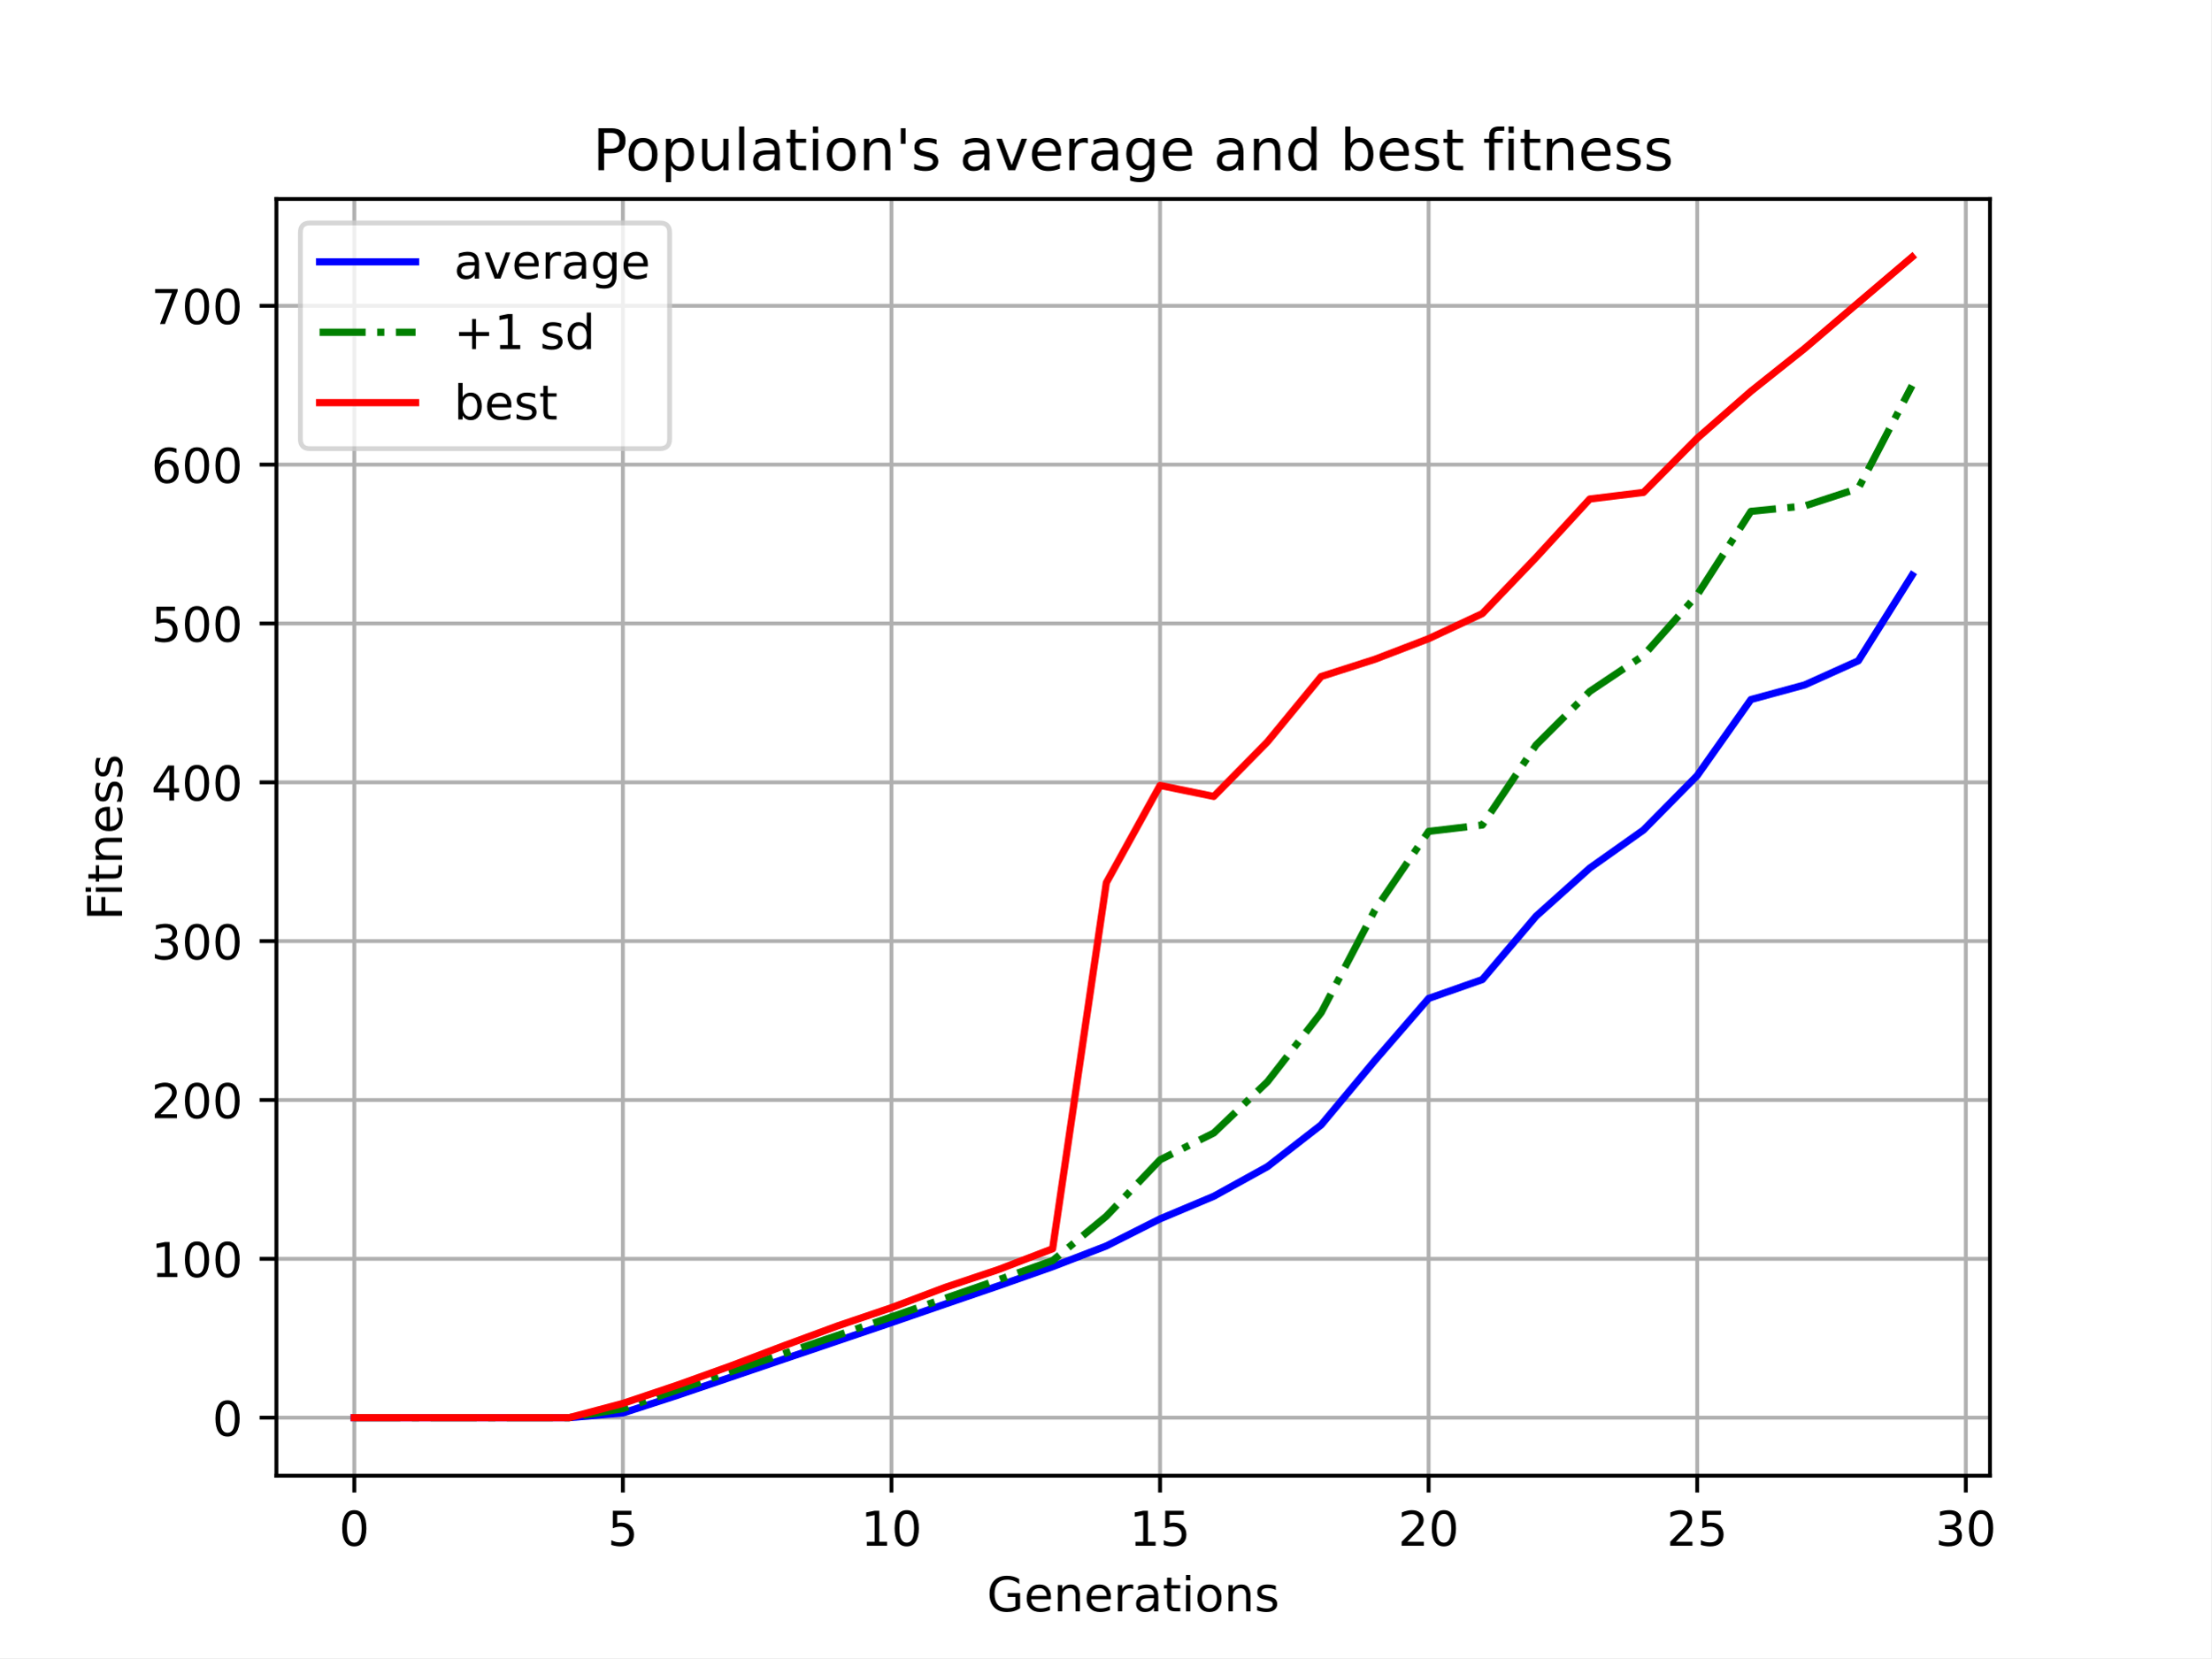
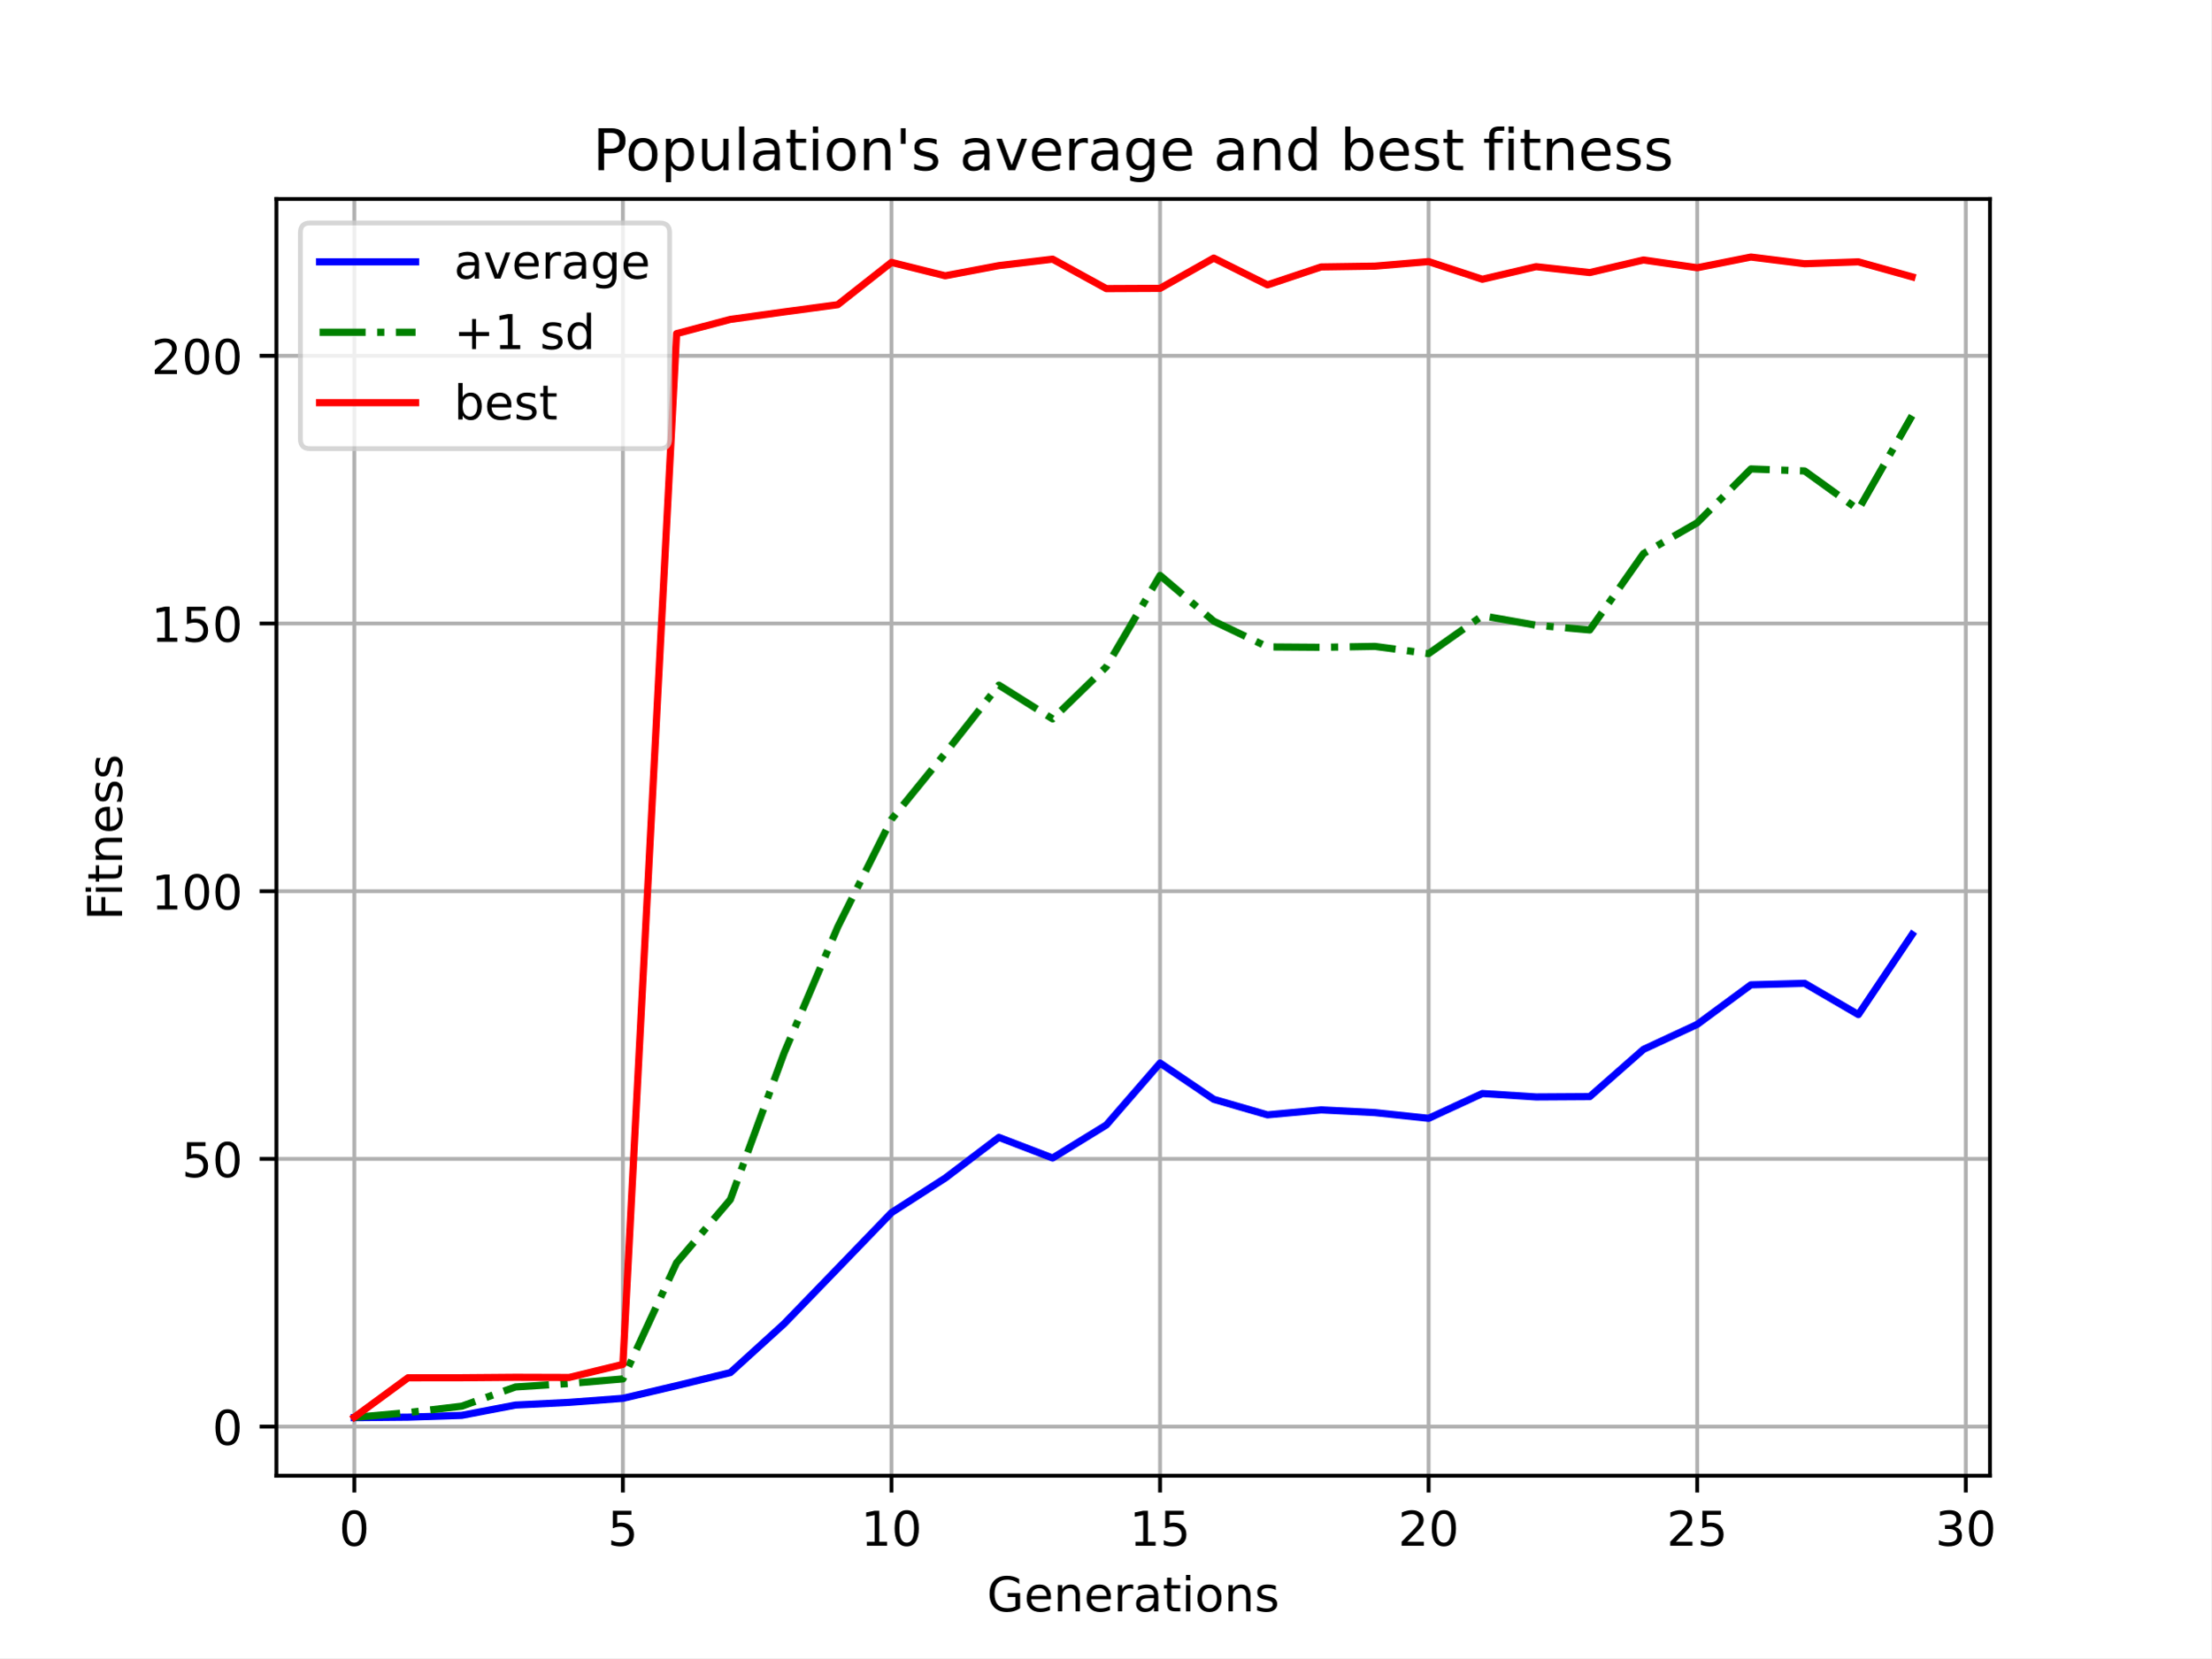
<svg xmlns="http://www.w3.org/2000/svg" xmlns:xlink="http://www.w3.org/1999/xlink" width="460.8pt" height="345.6pt" viewBox="0 0 460.8 345.6" version="1.1">
  <defs>
    <style type="text/css">*{stroke-linejoin: round; stroke-linecap: butt}</style>
  </defs>
  <g id="figure_1">
    <g id="patch_1">
      <path d="M 0 345.6  L 460.8 345.6  L 460.8 0  L 0 0  z " style="fill: #ffffff" />
    </g>
    <g id="axes_1">
      <g id="patch_2">
        <path d="M 57.6 307.584  L 414.72 307.584  L 414.72 41.472  L 57.6 41.472  z " style="fill: #ffffff" />
      </g>
      <g id="matplotlib.axis_1">
        <g id="xtick_1">
          <g id="line2d_1">
-             <path d="M 73.833 307.584  L 73.833 41.472  " clip-path="url(#pf96085a6a8)" style="fill: none; stroke: #b0b0b0; stroke-width: 0.8; stroke-linecap: square" />
+             <path d="M 73.833 307.584  L 73.833 41.472  " clip-path="url(#pe1dd5a8d46)" style="fill: none; stroke: #b0b0b0; stroke-width: 0.8; stroke-linecap: square" />
          </g>
          <g id="line2d_2">
            <defs>
-               <path id="m1ed96eec6f" d="M 0 0  L 0 3.5  " style="stroke: #000000; stroke-width: 0.8" />
-             </defs>
-             <g>
-               <use xlink:href="#m1ed96eec6f" x="73.833" y="307.584" style="stroke: #000000; stroke-width: 0.8" />
+               <path id="m5e3df83dae" d="M 0 0  L 0 3.5  " style="stroke: #000000; stroke-width: 0.8" />
+             </defs>
+             <g>
+               <use xlink:href="#m5e3df83dae" x="73.833" y="307.584" style="stroke: #000000; stroke-width: 0.8" />
            </g>
          </g>
          <g id="text_1">
-             <g transform="translate(70.65148 322.1824)scale(0.1 -0.1)">
+             <g transform="translate(70.65148 322.1824) scale(0.1 -0.1)">
              <defs>
                <path id="DejaVuSans-30" d="M 2034 4250  Q 1547 4250 1301 3770  Q 1056 3291 1056 2328  Q 1056 1369 1301 889  Q 1547 409 2034 409  Q 2525 409 2770 889  Q 3016 1369 3016 2328  Q 3016 3291 2770 3770  Q 2525 4250 2034 4250  z M 2034 4750  Q 2819 4750 3233 4129  Q 3647 3509 3647 2328  Q 3647 1150 3233 529  Q 2819 -91 2034 -91  Q 1250 -91 836 529  Q 422 1150 422 2328  Q 422 3509 836 4129  Q 1250 4750 2034 4750  z " transform="scale(0.015625)" />
              </defs>
              <use xlink:href="#DejaVuSans-30" />
            </g>
          </g>
        </g>
        <g id="xtick_2">
          <g id="line2d_3">
-             <path d="M 129.808 307.584  L 129.808 41.472  " clip-path="url(#pf96085a6a8)" style="fill: none; stroke: #b0b0b0; stroke-width: 0.8; stroke-linecap: square" />
+             <path d="M 129.808 307.584  L 129.808 41.472  " clip-path="url(#pe1dd5a8d46)" style="fill: none; stroke: #b0b0b0; stroke-width: 0.8; stroke-linecap: square" />
          </g>
          <g id="line2d_4">
            <g>
-               <use xlink:href="#m1ed96eec6f" x="129.808" y="307.584" style="stroke: #000000; stroke-width: 0.8" />
+               <use xlink:href="#m5e3df83dae" x="129.808" y="307.584" style="stroke: #000000; stroke-width: 0.8" />
            </g>
          </g>
          <g id="text_2">
-             <g transform="translate(126.6264 322.1824)scale(0.1 -0.1)">
+             <g transform="translate(126.6264 322.1824) scale(0.1 -0.1)">
              <defs>
                <path id="DejaVuSans-35" d="M 691 4666  L 3169 4666  L 3169 4134  L 1269 4134  L 1269 2991  Q 1406 3038 1543 3061  Q 1681 3084 1819 3084  Q 2600 3084 3056 2656  Q 3513 2228 3513 1497  Q 3513 744 3044 326  Q 2575 -91 1722 -91  Q 1428 -91 1123 -41  Q 819 9 494 109  L 494 744  Q 775 591 1075 516  Q 1375 441 1709 441  Q 2250 441 2565 725  Q 2881 1009 2881 1497  Q 2881 1984 2565 2268  Q 2250 2553 1709 2553  Q 1456 2553 1204 2497  Q 953 2441 691 2322  L 691 4666  z " transform="scale(0.015625)" />
              </defs>
              <use xlink:href="#DejaVuSans-35" />
            </g>
          </g>
        </g>
        <g id="xtick_3">
          <g id="line2d_5">
-             <path d="M 185.783 307.584  L 185.783 41.472  " clip-path="url(#pf96085a6a8)" style="fill: none; stroke: #b0b0b0; stroke-width: 0.8; stroke-linecap: square" />
+             <path d="M 185.783 307.584  L 185.783 41.472  " clip-path="url(#pe1dd5a8d46)" style="fill: none; stroke: #b0b0b0; stroke-width: 0.8; stroke-linecap: square" />
          </g>
          <g id="line2d_6">
            <g>
-               <use xlink:href="#m1ed96eec6f" x="185.783" y="307.584" style="stroke: #000000; stroke-width: 0.8" />
+               <use xlink:href="#m5e3df83dae" x="185.783" y="307.584" style="stroke: #000000; stroke-width: 0.8" />
            </g>
          </g>
          <g id="text_3">
-             <g transform="translate(179.4201 322.1824)scale(0.1 -0.1)">
+             <g transform="translate(179.4201 322.1824) scale(0.1 -0.1)">
              <defs>
                <path id="DejaVuSans-31" d="M 794 531  L 1825 531  L 1825 4091  L 703 3866  L 703 4441  L 1819 4666  L 2450 4666  L 2450 531  L 3481 531  L 3481 0  L 794 0  L 794 531  z " transform="scale(0.015625)" />
              </defs>
              <use xlink:href="#DejaVuSans-31" />
              <use xlink:href="#DejaVuSans-30" x="63.623" />
            </g>
          </g>
        </g>
        <g id="xtick_4">
          <g id="line2d_7">
-             <path d="M 241.757 307.584  L 241.757 41.472  " clip-path="url(#pf96085a6a8)" style="fill: none; stroke: #b0b0b0; stroke-width: 0.8; stroke-linecap: square" />
+             <path d="M 241.757 307.584  L 241.757 41.472  " clip-path="url(#pe1dd5a8d46)" style="fill: none; stroke: #b0b0b0; stroke-width: 0.8; stroke-linecap: square" />
          </g>
          <g id="line2d_8">
            <g>
-               <use xlink:href="#m1ed96eec6f" x="241.757" y="307.584" style="stroke: #000000; stroke-width: 0.8" />
+               <use xlink:href="#m5e3df83dae" x="241.757" y="307.584" style="stroke: #000000; stroke-width: 0.8" />
            </g>
          </g>
          <g id="text_4">
-             <g transform="translate(235.395 322.1824)scale(0.1 -0.1)">
+             <g transform="translate(235.395 322.1824) scale(0.1 -0.1)">
              <use xlink:href="#DejaVuSans-31" />
              <use xlink:href="#DejaVuSans-35" x="63.623" />
            </g>
          </g>
        </g>
        <g id="xtick_5">
          <g id="line2d_9">
-             <path d="M 297.732 307.584  L 297.732 41.472  " clip-path="url(#pf96085a6a8)" style="fill: none; stroke: #b0b0b0; stroke-width: 0.8; stroke-linecap: square" />
+             <path d="M 297.732 307.584  L 297.732 41.472  " clip-path="url(#pe1dd5a8d46)" style="fill: none; stroke: #b0b0b0; stroke-width: 0.8; stroke-linecap: square" />
          </g>
          <g id="line2d_10">
            <g>
-               <use xlink:href="#m1ed96eec6f" x="297.732" y="307.584" style="stroke: #000000; stroke-width: 0.8" />
+               <use xlink:href="#m5e3df83dae" x="297.732" y="307.584" style="stroke: #000000; stroke-width: 0.8" />
            </g>
          </g>
          <g id="text_5">
-             <g transform="translate(291.3699 322.1824)scale(0.1 -0.1)">
+             <g transform="translate(291.3699 322.1824) scale(0.1 -0.1)">
              <defs>
                <path id="DejaVuSans-32" d="M 1228 531  L 3431 531  L 3431 0  L 469 0  L 469 531  Q 828 903 1448 1529  Q 2069 2156 2228 2338  Q 2531 2678 2651 2914  Q 2772 3150 2772 3378  Q 2772 3750 2511 3984  Q 2250 4219 1831 4219  Q 1534 4219 1204 4116  Q 875 4013 500 3803  L 500 4441  Q 881 4594 1212 4672  Q 1544 4750 1819 4750  Q 2544 4750 2975 4387  Q 3406 4025 3406 3419  Q 3406 3131 3298 2873  Q 3191 2616 2906 2266  Q 2828 2175 2409 1742  Q 1991 1309 1228 531  z " transform="scale(0.015625)" />
              </defs>
              <use xlink:href="#DejaVuSans-32" />
              <use xlink:href="#DejaVuSans-30" x="63.623" />
            </g>
          </g>
        </g>
        <g id="xtick_6">
          <g id="line2d_11">
-             <path d="M 353.707 307.584  L 353.707 41.472  " clip-path="url(#pf96085a6a8)" style="fill: none; stroke: #b0b0b0; stroke-width: 0.8; stroke-linecap: square" />
+             <path d="M 353.707 307.584  L 353.707 41.472  " clip-path="url(#pe1dd5a8d46)" style="fill: none; stroke: #b0b0b0; stroke-width: 0.8; stroke-linecap: square" />
          </g>
          <g id="line2d_12">
            <g>
-               <use xlink:href="#m1ed96eec6f" x="353.707" y="307.584" style="stroke: #000000; stroke-width: 0.8" />
+               <use xlink:href="#m5e3df83dae" x="353.707" y="307.584" style="stroke: #000000; stroke-width: 0.8" />
            </g>
          </g>
          <g id="text_6">
-             <g transform="translate(347.3448 322.1824)scale(0.1 -0.1)">
+             <g transform="translate(347.3448 322.1824) scale(0.1 -0.1)">
              <use xlink:href="#DejaVuSans-32" />
              <use xlink:href="#DejaVuSans-35" x="63.623" />
            </g>
          </g>
        </g>
        <g id="xtick_7">
          <g id="line2d_13">
-             <path d="M 409.682 307.584  L 409.682 41.472  " clip-path="url(#pf96085a6a8)" style="fill: none; stroke: #b0b0b0; stroke-width: 0.8; stroke-linecap: square" />
+             <path d="M 409.682 307.584  L 409.682 41.472  " clip-path="url(#pe1dd5a8d46)" style="fill: none; stroke: #b0b0b0; stroke-width: 0.8; stroke-linecap: square" />
          </g>
          <g id="line2d_14">
            <g>
-               <use xlink:href="#m1ed96eec6f" x="409.682" y="307.584" style="stroke: #000000; stroke-width: 0.8" />
+               <use xlink:href="#m5e3df83dae" x="409.682" y="307.584" style="stroke: #000000; stroke-width: 0.8" />
            </g>
          </g>
          <g id="text_7">
-             <g transform="translate(403.3198 322.1824)scale(0.1 -0.1)">
+             <g transform="translate(403.3198 322.1824) scale(0.1 -0.1)">
              <defs>
                <path id="DejaVuSans-33" d="M 2597 2516  Q 3050 2419 3304 2112  Q 3559 1806 3559 1356  Q 3559 666 3084 287  Q 2609 -91 1734 -91  Q 1441 -91 1130 -33  Q 819 25 488 141  L 488 750  Q 750 597 1062 519  Q 1375 441 1716 441  Q 2309 441 2620 675  Q 2931 909 2931 1356  Q 2931 1769 2642 2001  Q 2353 2234 1838 2234  L 1294 2234  L 1294 2753  L 1863 2753  Q 2328 2753 2575 2939  Q 2822 3125 2822 3475  Q 2822 3834 2567 4026  Q 2313 4219 1838 4219  Q 1578 4219 1281 4162  Q 984 4106 628 3988  L 628 4550  Q 988 4650 1302 4700  Q 1616 4750 1894 4750  Q 2613 4750 3031 4423  Q 3450 4097 3450 3541  Q 3450 3153 3228 2886  Q 3006 2619 2597 2516  z " transform="scale(0.015625)" />
              </defs>
              <use xlink:href="#DejaVuSans-33" />
              <use xlink:href="#DejaVuSans-30" x="63.623" />
            </g>
          </g>
        </g>
        <g id="text_8">
-           <g transform="translate(205.6623 335.8606)scale(0.1 -0.1)">
+           <g transform="translate(205.6623 335.8606) scale(0.1 -0.1)">
            <defs>
              <path id="DejaVuSans-47" d="M 3809 666  L 3809 1919  L 2778 1919  L 2778 2438  L 4434 2438  L 4434 434  Q 4069 175 3628 42  Q 3188 -91 2688 -91  Q 1594 -91 976 548  Q 359 1188 359 2328  Q 359 3472 976 4111  Q 1594 4750 2688 4750  Q 3144 4750 3555 4637  Q 3966 4525 4313 4306  L 4313 3634  Q 3963 3931 3569 4081  Q 3175 4231 2741 4231  Q 1884 4231 1454 3753  Q 1025 3275 1025 2328  Q 1025 1384 1454 906  Q 1884 428 2741 428  Q 3075 428 3337 486  Q 3600 544 3809 666  z " transform="scale(0.015625)" />
              <path id="DejaVuSans-65" d="M 3597 1894  L 3597 1613  L 953 1613  Q 991 1019 1311 708  Q 1631 397 2203 397  Q 2534 397 2845 478  Q 3156 559 3463 722  L 3463 178  Q 3153 47 2828 -22  Q 2503 -91 2169 -91  Q 1331 -91 842 396  Q 353 884 353 1716  Q 353 2575 817 3079  Q 1281 3584 2069 3584  Q 2775 3584 3186 3129  Q 3597 2675 3597 1894  z M 3022 2063  Q 3016 2534 2758 2815  Q 2500 3097 2075 3097  Q 1594 3097 1305 2825  Q 1016 2553 972 2059  L 3022 2063  z " transform="scale(0.015625)" />
              <path id="DejaVuSans-6e" d="M 3513 2113  L 3513 0  L 2938 0  L 2938 2094  Q 2938 2591 2744 2837  Q 2550 3084 2163 3084  Q 1697 3084 1428 2787  Q 1159 2491 1159 1978  L 1159 0  L 581 0  L 581 3500  L 1159 3500  L 1159 2956  Q 1366 3272 1645 3428  Q 1925 3584 2291 3584  Q 2894 3584 3203 3211  Q 3513 2838 3513 2113  z " transform="scale(0.015625)" />
              <path id="DejaVuSans-72" d="M 2631 2963  Q 2534 3019 2420 3045  Q 2306 3072 2169 3072  Q 1681 3072 1420 2755  Q 1159 2438 1159 1844  L 1159 0  L 581 0  L 581 3500  L 1159 3500  L 1159 2956  Q 1341 3275 1631 3429  Q 1922 3584 2338 3584  Q 2397 3584 2469 3576  Q 2541 3569 2628 3553  L 2631 2963  z " transform="scale(0.015625)" />
              <path id="DejaVuSans-61" d="M 2194 1759  Q 1497 1759 1228 1600  Q 959 1441 959 1056  Q 959 750 1161 570  Q 1363 391 1709 391  Q 2188 391 2477 730  Q 2766 1069 2766 1631  L 2766 1759  L 2194 1759  z M 3341 1997  L 3341 0  L 2766 0  L 2766 531  Q 2569 213 2275 61  Q 1981 -91 1556 -91  Q 1019 -91 701 211  Q 384 513 384 1019  Q 384 1609 779 1909  Q 1175 2209 1959 2209  L 2766 2209  L 2766 2266  Q 2766 2663 2505 2880  Q 2244 3097 1772 3097  Q 1472 3097 1187 3025  Q 903 2953 641 2809  L 641 3341  Q 956 3463 1253 3523  Q 1550 3584 1831 3584  Q 2591 3584 2966 3190  Q 3341 2797 3341 1997  z " transform="scale(0.015625)" />
              <path id="DejaVuSans-74" d="M 1172 4494  L 1172 3500  L 2356 3500  L 2356 3053  L 1172 3053  L 1172 1153  Q 1172 725 1289 603  Q 1406 481 1766 481  L 2356 481  L 2356 0  L 1766 0  Q 1100 0 847 248  Q 594 497 594 1153  L 594 3053  L 172 3053  L 172 3500  L 594 3500  L 594 4494  L 1172 4494  z " transform="scale(0.015625)" />
              <path id="DejaVuSans-69" d="M 603 3500  L 1178 3500  L 1178 0  L 603 0  L 603 3500  z M 603 4863  L 1178 4863  L 1178 4134  L 603 4134  L 603 4863  z " transform="scale(0.015625)" />
              <path id="DejaVuSans-6f" d="M 1959 3097  Q 1497 3097 1228 2736  Q 959 2375 959 1747  Q 959 1119 1226 758  Q 1494 397 1959 397  Q 2419 397 2687 759  Q 2956 1122 2956 1747  Q 2956 2369 2687 2733  Q 2419 3097 1959 3097  z M 1959 3584  Q 2709 3584 3137 3096  Q 3566 2609 3566 1747  Q 3566 888 3137 398  Q 2709 -91 1959 -91  Q 1206 -91 779 398  Q 353 888 353 1747  Q 353 2609 779 3096  Q 1206 3584 1959 3584  z " transform="scale(0.015625)" />
              <path id="DejaVuSans-73" d="M 2834 3397  L 2834 2853  Q 2591 2978 2328 3040  Q 2066 3103 1784 3103  Q 1356 3103 1142 2972  Q 928 2841 928 2578  Q 928 2378 1081 2264  Q 1234 2150 1697 2047  L 1894 2003  Q 2506 1872 2764 1633  Q 3022 1394 3022 966  Q 3022 478 2636 193  Q 2250 -91 1575 -91  Q 1294 -91 989 -36  Q 684 19 347 128  L 347 722  Q 666 556 975 473  Q 1284 391 1588 391  Q 1994 391 2212 530  Q 2431 669 2431 922  Q 2431 1156 2273 1281  Q 2116 1406 1581 1522  L 1381 1569  Q 847 1681 609 1914  Q 372 2147 372 2553  Q 372 3047 722 3315  Q 1072 3584 1716 3584  Q 2034 3584 2315 3537  Q 2597 3491 2834 3397  z " transform="scale(0.015625)" />
            </defs>
            <use xlink:href="#DejaVuSans-47" />
            <use xlink:href="#DejaVuSans-65" x="77.49" />
            <use xlink:href="#DejaVuSans-6e" x="139.014" />
            <use xlink:href="#DejaVuSans-65" x="202.393" />
            <use xlink:href="#DejaVuSans-72" x="263.916" />
            <use xlink:href="#DejaVuSans-61" x="305.029" />
            <use xlink:href="#DejaVuSans-74" x="366.309" />
            <use xlink:href="#DejaVuSans-69" x="405.518" />
            <use xlink:href="#DejaVuSans-6f" x="433.301" />
            <use xlink:href="#DejaVuSans-6e" x="494.482" />
            <use xlink:href="#DejaVuSans-73" x="557.861" />
          </g>
        </g>
      </g>
      <g id="matplotlib.axis_2">
        <g id="ytick_1">
          <g id="line2d_15">
-             <path d="M 57.6 295.488  L 414.72 295.488  " clip-path="url(#pf96085a6a8)" style="fill: none; stroke: #b0b0b0; stroke-width: 0.8; stroke-linecap: square" />
+             <path d="M 57.6 297.353  L 414.72 297.353  " clip-path="url(#pe1dd5a8d46)" style="fill: none; stroke: #b0b0b0; stroke-width: 0.8; stroke-linecap: square" />
          </g>
          <g id="line2d_16">
            <defs>
-               <path id="m4484f934f6" d="M 0 0  L -3.5 0  " style="stroke: #000000; stroke-width: 0.8" />
-             </defs>
-             <g>
-               <use xlink:href="#m4484f934f6" x="57.6" y="295.488" style="stroke: #000000; stroke-width: 0.8" />
+               <path id="m61ee3619ba" d="M 0 0  L -3.5 0  " style="stroke: #000000; stroke-width: 0.8" />
+             </defs>
+             <g>
+               <use xlink:href="#m61ee3619ba" x="57.6" y="297.353" style="stroke: #000000; stroke-width: 0.8" />
            </g>
          </g>
          <g id="text_9">
-             <g transform="translate(44.2375 299.2872)scale(0.1 -0.1)">
+             <g transform="translate(44.2375 301.1522) scale(0.1 -0.1)">
              <use xlink:href="#DejaVuSans-30" />
            </g>
          </g>
        </g>
        <g id="ytick_2">
          <g id="line2d_17">
-             <path d="M 57.6 262.38  L 414.72 262.38  " clip-path="url(#pf96085a6a8)" style="fill: none; stroke: #b0b0b0; stroke-width: 0.8; stroke-linecap: square" />
+             <path d="M 57.6 241.554  L 414.72 241.554  " clip-path="url(#pe1dd5a8d46)" style="fill: none; stroke: #b0b0b0; stroke-width: 0.8; stroke-linecap: square" />
          </g>
          <g id="line2d_18">
            <g>
-               <use xlink:href="#m4484f934f6" x="57.6" y="262.38" style="stroke: #000000; stroke-width: 0.8" />
+               <use xlink:href="#m61ee3619ba" x="57.6" y="241.554" style="stroke: #000000; stroke-width: 0.8" />
            </g>
          </g>
          <g id="text_10">
-             <g transform="translate(31.5125 266.1791)scale(0.1 -0.1)">
-               <use xlink:href="#DejaVuSans-31" />
-               <use xlink:href="#DejaVuSans-30" x="63.623" />
-               <use xlink:href="#DejaVuSans-30" x="127.246" />
+             <g transform="translate(37.875 245.3531) scale(0.1 -0.1)">
+               <use xlink:href="#DejaVuSans-35" />
+               <use xlink:href="#DejaVuSans-30" x="63.623" />
            </g>
          </g>
        </g>
        <g id="ytick_3">
          <g id="line2d_19">
-             <path d="M 57.6 229.272  L 414.72 229.272  " clip-path="url(#pf96085a6a8)" style="fill: none; stroke: #b0b0b0; stroke-width: 0.8; stroke-linecap: square" />
+             <path d="M 57.6 185.755  L 414.72 185.755  " clip-path="url(#pe1dd5a8d46)" style="fill: none; stroke: #b0b0b0; stroke-width: 0.8; stroke-linecap: square" />
          </g>
          <g id="line2d_20">
            <g>
-               <use xlink:href="#m4484f934f6" x="57.6" y="229.272" style="stroke: #000000; stroke-width: 0.8" />
+               <use xlink:href="#m61ee3619ba" x="57.6" y="185.755" style="stroke: #000000; stroke-width: 0.8" />
            </g>
          </g>
          <g id="text_11">
-             <g transform="translate(31.5125 233.0711)scale(0.1 -0.1)">
-               <use xlink:href="#DejaVuSans-32" />
+             <g transform="translate(31.5125 189.5541) scale(0.1 -0.1)">
+               <use xlink:href="#DejaVuSans-31" />
              <use xlink:href="#DejaVuSans-30" x="63.623" />
              <use xlink:href="#DejaVuSans-30" x="127.246" />
            </g>
          </g>
        </g>
        <g id="ytick_4">
          <g id="line2d_21">
-             <path d="M 57.6 196.164  L 414.72 196.164  " clip-path="url(#pf96085a6a8)" style="fill: none; stroke: #b0b0b0; stroke-width: 0.8; stroke-linecap: square" />
+             <path d="M 57.6 129.956  L 414.72 129.956  " clip-path="url(#pe1dd5a8d46)" style="fill: none; stroke: #b0b0b0; stroke-width: 0.8; stroke-linecap: square" />
          </g>
          <g id="line2d_22">
            <g>
-               <use xlink:href="#m4484f934f6" x="57.6" y="196.164" style="stroke: #000000; stroke-width: 0.8" />
+               <use xlink:href="#m61ee3619ba" x="57.6" y="129.956" style="stroke: #000000; stroke-width: 0.8" />
            </g>
          </g>
          <g id="text_12">
-             <g transform="translate(31.5125 199.963)scale(0.1 -0.1)">
-               <use xlink:href="#DejaVuSans-33" />
-               <use xlink:href="#DejaVuSans-30" x="63.623" />
+             <g transform="translate(31.5125 133.755) scale(0.1 -0.1)">
+               <use xlink:href="#DejaVuSans-31" />
+               <use xlink:href="#DejaVuSans-35" x="63.623" />
              <use xlink:href="#DejaVuSans-30" x="127.246" />
            </g>
          </g>
        </g>
        <g id="ytick_5">
          <g id="line2d_23">
-             <path d="M 57.6 163.056  L 414.72 163.056  " clip-path="url(#pf96085a6a8)" style="fill: none; stroke: #b0b0b0; stroke-width: 0.8; stroke-linecap: square" />
+             <path d="M 57.6 74.157  L 414.72 74.157  " clip-path="url(#pe1dd5a8d46)" style="fill: none; stroke: #b0b0b0; stroke-width: 0.8; stroke-linecap: square" />
          </g>
          <g id="line2d_24">
            <g>
-               <use xlink:href="#m4484f934f6" x="57.6" y="163.056" style="stroke: #000000; stroke-width: 0.8" />
+               <use xlink:href="#m61ee3619ba" x="57.6" y="74.157" style="stroke: #000000; stroke-width: 0.8" />
            </g>
          </g>
          <g id="text_13">
-             <g transform="translate(31.5125 166.8549)scale(0.1 -0.1)">
-               <defs>
-                 <path id="DejaVuSans-34" d="M 2419 4116  L 825 1625  L 2419 1625  L 2419 4116  z M 2253 4666  L 3047 4666  L 3047 1625  L 3713 1625  L 3713 1100  L 3047 1100  L 3047 0  L 2419 0  L 2419 1100  L 313 1100  L 313 1709  L 2253 4666  z " transform="scale(0.015625)" />
-               </defs>
-               <use xlink:href="#DejaVuSans-34" />
+             <g transform="translate(31.5125 77.95596) scale(0.1 -0.1)">
+               <use xlink:href="#DejaVuSans-32" />
              <use xlink:href="#DejaVuSans-30" x="63.623" />
              <use xlink:href="#DejaVuSans-30" x="127.246" />
            </g>
          </g>
        </g>
-         <g id="ytick_6">
-           <g id="line2d_25">
-             <path d="M 57.6 129.948  L 414.72 129.948  " clip-path="url(#pf96085a6a8)" style="fill: none; stroke: #b0b0b0; stroke-width: 0.8; stroke-linecap: square" />
-           </g>
-           <g id="line2d_26">
-             <g>
-               <use xlink:href="#m4484f934f6" x="57.6" y="129.948" style="stroke: #000000; stroke-width: 0.8" />
-             </g>
-           </g>
-           <g id="text_14">
-             <g transform="translate(31.5125 133.7468)scale(0.1 -0.1)">
-               <use xlink:href="#DejaVuSans-35" />
-               <use xlink:href="#DejaVuSans-30" x="63.623" />
-               <use xlink:href="#DejaVuSans-30" x="127.246" />
-             </g>
-           </g>
-         </g>
-         <g id="ytick_7">
-           <g id="line2d_27">
-             <path d="M 57.6 96.84  L 414.72 96.84  " clip-path="url(#pf96085a6a8)" style="fill: none; stroke: #b0b0b0; stroke-width: 0.8; stroke-linecap: square" />
-           </g>
-           <g id="line2d_28">
-             <g>
-               <use xlink:href="#m4484f934f6" x="57.6" y="96.84" style="stroke: #000000; stroke-width: 0.8" />
-             </g>
-           </g>
-           <g id="text_15">
-             <g transform="translate(31.5125 100.6388)scale(0.1 -0.1)">
-               <defs>
-                 <path id="DejaVuSans-36" d="M 2113 2584  Q 1688 2584 1439 2293  Q 1191 2003 1191 1497  Q 1191 994 1439 701  Q 1688 409 2113 409  Q 2538 409 2786 701  Q 3034 994 3034 1497  Q 3034 2003 2786 2293  Q 2538 2584 2113 2584  z M 3366 4563  L 3366 3988  Q 3128 4100 2886 4159  Q 2644 4219 2406 4219  Q 1781 4219 1451 3797  Q 1122 3375 1075 2522  Q 1259 2794 1537 2939  Q 1816 3084 2150 3084  Q 2853 3084 3261 2657  Q 3669 2231 3669 1497  Q 3669 778 3244 343  Q 2819 -91 2113 -91  Q 1303 -91 875 529  Q 447 1150 447 2328  Q 447 3434 972 4092  Q 1497 4750 2381 4750  Q 2619 4750 2861 4703  Q 3103 4656 3366 4563  z " transform="scale(0.015625)" />
-               </defs>
-               <use xlink:href="#DejaVuSans-36" />
-               <use xlink:href="#DejaVuSans-30" x="63.623" />
-               <use xlink:href="#DejaVuSans-30" x="127.246" />
-             </g>
-           </g>
-         </g>
-         <g id="ytick_8">
-           <g id="line2d_29">
-             <path d="M 57.6 63.731  L 414.72 63.731  " clip-path="url(#pf96085a6a8)" style="fill: none; stroke: #b0b0b0; stroke-width: 0.8; stroke-linecap: square" />
-           </g>
-           <g id="line2d_30">
-             <g>
-               <use xlink:href="#m4484f934f6" x="57.6" y="63.731" style="stroke: #000000; stroke-width: 0.8" />
-             </g>
-           </g>
-           <g id="text_16">
-             <g transform="translate(31.5125 67.5307)scale(0.1 -0.1)">
-               <defs>
-                 <path id="DejaVuSans-37" d="M 525 4666  L 3525 4666  L 3525 4397  L 1831 0  L 1172 0  L 2766 4134  L 525 4134  L 525 4666  z " transform="scale(0.015625)" />
-               </defs>
-               <use xlink:href="#DejaVuSans-37" />
-               <use xlink:href="#DejaVuSans-30" x="63.623" />
-               <use xlink:href="#DejaVuSans-30" x="127.246" />
-             </g>
-           </g>
-         </g>
-         <g id="text_17">
-           <g transform="translate(25.43281 191.8452)rotate(-90)scale(0.1 -0.1)">
+         <g id="text_14">
+           <g transform="translate(25.43281 191.8452) rotate(-90) scale(0.1 -0.1)">
            <defs>
              <path id="DejaVuSans-46" d="M 628 4666  L 3309 4666  L 3309 4134  L 1259 4134  L 1259 2759  L 3109 2759  L 3109 2228  L 1259 2228  L 1259 0  L 628 0  L 628 4666  z " transform="scale(0.015625)" />
            </defs>
            <use xlink:href="#DejaVuSans-46" />
            <use xlink:href="#DejaVuSans-69" x="50.27" />
            <use xlink:href="#DejaVuSans-74" x="78.053" />
            <use xlink:href="#DejaVuSans-6e" x="117.262" />
            <use xlink:href="#DejaVuSans-65" x="180.641" />
            <use xlink:href="#DejaVuSans-73" x="242.164" />
            <use xlink:href="#DejaVuSans-73" x="294.264" />
          </g>
        </g>
      </g>
-       <g id="line2d_31">
-         <path d="M 73.833 295.488  L 85.028 295.488  L 96.223 295.488  L 107.418 295.488  L 118.613 295.488  L 129.808 294.514  L 141.003 290.881  L 152.198 287.079  L 163.393 283.27  L 174.588 279.476  L 185.783 275.672  L 196.978 271.81  L 208.173 267.971  L 219.368 264.025  L 230.563 259.698  L 241.757 254.051  L 252.952 249.344  L 264.147 243.166  L 275.342 234.462  L 286.537 221.036  L 297.732 208.109  L 308.927 204.173  L 320.122 190.965  L 331.317 180.933  L 342.512 172.999  L 353.707 161.651  L 364.902 145.801  L 376.097 142.758  L 387.292 137.719  L 398.487 119.897  " clip-path="url(#pf96085a6a8)" style="fill: none; stroke: #0000ff; stroke-width: 1.5; stroke-linecap: square" />
-       </g>
-       <g id="line2d_32">
-         <path d="M 73.833 295.488  L 85.028 295.488  L 96.223 295.488  L 107.418 295.488  L 118.613 295.488  L 129.808 293.599  L 141.003 289.761  L 152.198 285.95  L 163.393 282.132  L 174.588 278.319  L 185.783 274.481  L 196.978 270.604  L 208.173 266.726  L 219.368 262.755  L 230.563 253.501  L 241.757 241.746  L 252.952 236.155  L 264.147 225.468  L 275.342 211.066  L 286.537 189.679  L 297.732 173.283  L 308.927 171.959  L 320.122 155.28  L 331.317 144.114  L 342.512 136.617  L 353.707 124.006  L 364.902 106.577  L 376.097 105.46  L 387.292 101.787  L 398.487 80.363  " clip-path="url(#pf96085a6a8)" style="fill: none; stroke-dasharray: 9.6,2.4,1.5,2.4; stroke-dashoffset: 0; stroke: #008000; stroke-width: 1.5" />
-       </g>
-       <g id="line2d_33">
-         <path d="M 73.833 295.488  L 85.028 295.488  L 96.223 295.488  L 107.418 295.488  L 118.613 295.488  L 129.808 292.516  L 141.003 288.756  L 152.198 284.733  L 163.393 280.483  L 174.588 276.352  L 185.783 272.558  L 196.978 268.329  L 208.173 264.58  L 219.368 260.284  L 230.563 183.983  L 241.757 163.708  L 252.952 165.999  L 264.147 154.612  L 275.342 141.001  L 286.537 137.416  L 297.732 133.116  L 308.927 127.887  L 320.122 116.197  L 331.317 104.004  L 342.512 102.634  L 353.707 91.344  L 364.902 81.549  L 376.097 72.632  L 387.292 63.081  L 398.487 53.568  " clip-path="url(#pf96085a6a8)" style="fill: none; stroke: #ff0000; stroke-width: 1.5; stroke-linecap: square" />
+       <g id="line2d_25">
+         <path d="M 73.833 295.488  L 85.028 295.386  L 96.223 295.011  L 107.418 292.861  L 118.613 292.302  L 129.808 291.462  L 141.003 288.821  L 152.198 286.101  L 163.393 275.926  L 174.588 264.355  L 185.783 252.757  L 196.978 245.559  L 208.173 237.068  L 219.368 241.366  L 230.563 234.485  L 241.757 221.574  L 252.952 229.135  L 264.147 232.372  L 275.342 231.338  L 286.537 231.904  L 297.732 233.097  L 308.927 227.927  L 320.122 228.64  L 331.317 228.568  L 342.512 218.723  L 353.707 213.516  L 364.902 205.265  L 376.097 204.955  L 387.292 211.473  L 398.487 194.794  " clip-path="url(#pe1dd5a8d46)" style="fill: none; stroke: #0000ff; stroke-width: 1.5; stroke-linecap: square" />
+       </g>
+       <g id="line2d_26">
+         <path d="M 73.833 295.431  L 85.028 294.437  L 96.223 293.097  L 107.418 289.092  L 118.613 288.374  L 129.808 287.415  L 141.003 263.185  L 152.198 250.036  L 163.393 219.505  L 174.588 193.196  L 185.783 170.774  L 196.978 157  L 208.173 142.798  L 219.368 149.837  L 230.563 138.975  L 241.757 119.927  L 252.952 129.472  L 264.147 134.829  L 275.342 134.914  L 286.537 134.722  L 297.732 136.23  L 308.927 128.333  L 320.122 130.309  L 331.317 131.301  L 342.512 115.373  L 353.707 108.952  L 364.902 97.737  L 376.097 98.155  L 387.292 106.228  L 398.487 86.642  " clip-path="url(#pe1dd5a8d46)" style="fill: none; stroke-dasharray: 9.6,2.4,1.5,2.4; stroke-dashoffset: 0; stroke: #008000; stroke-width: 1.5" />
+       </g>
+       <g id="line2d_27">
+         <path d="M 73.833 295.384  L 85.028 287.179  L 96.223 287.166  L 107.418 287.074  L 118.613 287.109  L 129.808 284.384  L 141.003 69.527  L 152.198 66.569  L 163.393 65.007  L 174.588 63.5  L 185.783 54.684  L 196.978 57.474  L 208.173 55.354  L 219.368 54.014  L 230.563 60.152  L 241.757 60.096  L 252.952 53.791  L 264.147 59.371  L 275.342 55.633  L 286.537 55.465  L 297.732 54.517  L 308.927 58.199  L 320.122 55.577  L 331.317 56.804  L 342.512 54.182  L 353.707 55.8  L 364.902 53.568  L 376.097 54.963  L 387.292 54.572  L 398.487 57.697  " clip-path="url(#pe1dd5a8d46)" style="fill: none; stroke: #ff0000; stroke-width: 1.5; stroke-linecap: square" />
      </g>
      <g id="patch_3">
        <path d="M 57.6 307.584  L 57.6 41.472  " style="fill: none; stroke: #000000; stroke-width: 0.8; stroke-linejoin: miter; stroke-linecap: square" />
      </g>
      <g id="patch_4">
        <path d="M 414.72 307.584  L 414.72 41.472  " style="fill: none; stroke: #000000; stroke-width: 0.8; stroke-linejoin: miter; stroke-linecap: square" />
      </g>
      <g id="patch_5">
        <path d="M 57.6 307.584  L 414.72 307.584  " style="fill: none; stroke: #000000; stroke-width: 0.8; stroke-linejoin: miter; stroke-linecap: square" />
      </g>
      <g id="patch_6">
        <path d="M 57.6 41.472  L 414.72 41.472  " style="fill: none; stroke: #000000; stroke-width: 0.8; stroke-linejoin: miter; stroke-linecap: square" />
      </g>
-       <g id="text_18">
-         <g transform="translate(123.5297 35.472)scale(0.12 -0.12)">
+       <g id="text_15">
+         <g transform="translate(123.5297 35.472) scale(0.12 -0.12)">
          <defs>
            <path id="DejaVuSans-50" d="M 1259 4147  L 1259 2394  L 2053 2394  Q 2494 2394 2734 2622  Q 2975 2850 2975 3272  Q 2975 3691 2734 3919  Q 2494 4147 2053 4147  L 1259 4147  z M 628 4666  L 2053 4666  Q 2838 4666 3239 4311  Q 3641 3956 3641 3272  Q 3641 2581 3239 2228  Q 2838 1875 2053 1875  L 1259 1875  L 1259 0  L 628 0  L 628 4666  z " transform="scale(0.015625)" />
            <path id="DejaVuSans-70" d="M 1159 525  L 1159 -1331  L 581 -1331  L 581 3500  L 1159 3500  L 1159 2969  Q 1341 3281 1617 3432  Q 1894 3584 2278 3584  Q 2916 3584 3314 3078  Q 3713 2572 3713 1747  Q 3713 922 3314 415  Q 2916 -91 2278 -91  Q 1894 -91 1617 61  Q 1341 213 1159 525  z M 3116 1747  Q 3116 2381 2855 2742  Q 2594 3103 2138 3103  Q 1681 3103 1420 2742  Q 1159 2381 1159 1747  Q 1159 1113 1420 752  Q 1681 391 2138 391  Q 2594 391 2855 752  Q 3116 1113 3116 1747  z " transform="scale(0.015625)" />
            <path id="DejaVuSans-75" d="M 544 1381  L 544 3500  L 1119 3500  L 1119 1403  Q 1119 906 1312 657  Q 1506 409 1894 409  Q 2359 409 2629 706  Q 2900 1003 2900 1516  L 2900 3500  L 3475 3500  L 3475 0  L 2900 0  L 2900 538  Q 2691 219 2414 64  Q 2138 -91 1772 -91  Q 1169 -91 856 284  Q 544 659 544 1381  z M 1991 3584  L 1991 3584  z " transform="scale(0.015625)" />
            <path id="DejaVuSans-6c" d="M 603 4863  L 1178 4863  L 1178 0  L 603 0  L 603 4863  z " transform="scale(0.015625)" />
            <path id="DejaVuSans-27" d="M 1147 4666  L 1147 2931  L 616 2931  L 616 4666  L 1147 4666  z " transform="scale(0.015625)" />
            <path id="DejaVuSans-20" transform="scale(0.015625)" />
            <path id="DejaVuSans-76" d="M 191 3500  L 800 3500  L 1894 563  L 2988 3500  L 3597 3500  L 2284 0  L 1503 0  L 191 3500  z " transform="scale(0.015625)" />
            <path id="DejaVuSans-67" d="M 2906 1791  Q 2906 2416 2648 2759  Q 2391 3103 1925 3103  Q 1463 3103 1205 2759  Q 947 2416 947 1791  Q 947 1169 1205 825  Q 1463 481 1925 481  Q 2391 481 2648 825  Q 2906 1169 2906 1791  z M 3481 434  Q 3481 -459 3084 -895  Q 2688 -1331 1869 -1331  Q 1566 -1331 1297 -1286  Q 1028 -1241 775 -1147  L 775 -588  Q 1028 -725 1275 -790  Q 1522 -856 1778 -856  Q 2344 -856 2625 -561  Q 2906 -266 2906 331  L 2906 616  Q 2728 306 2450 153  Q 2172 0 1784 0  Q 1141 0 747 490  Q 353 981 353 1791  Q 353 2603 747 3093  Q 1141 3584 1784 3584  Q 2172 3584 2450 3431  Q 2728 3278 2906 2969  L 2906 3500  L 3481 3500  L 3481 434  z " transform="scale(0.015625)" />
            <path id="DejaVuSans-64" d="M 2906 2969  L 2906 4863  L 3481 4863  L 3481 0  L 2906 0  L 2906 525  Q 2725 213 2448 61  Q 2172 -91 1784 -91  Q 1150 -91 751 415  Q 353 922 353 1747  Q 353 2572 751 3078  Q 1150 3584 1784 3584  Q 2172 3584 2448 3432  Q 2725 3281 2906 2969  z M 947 1747  Q 947 1113 1208 752  Q 1469 391 1925 391  Q 2381 391 2643 752  Q 2906 1113 2906 1747  Q 2906 2381 2643 2742  Q 2381 3103 1925 3103  Q 1469 3103 1208 2742  Q 947 2381 947 1747  z " transform="scale(0.015625)" />
            <path id="DejaVuSans-62" d="M 3116 1747  Q 3116 2381 2855 2742  Q 2594 3103 2138 3103  Q 1681 3103 1420 2742  Q 1159 2381 1159 1747  Q 1159 1113 1420 752  Q 1681 391 2138 391  Q 2594 391 2855 752  Q 3116 1113 3116 1747  z M 1159 2969  Q 1341 3281 1617 3432  Q 1894 3584 2278 3584  Q 2916 3584 3314 3078  Q 3713 2572 3713 1747  Q 3713 922 3314 415  Q 2916 -91 2278 -91  Q 1894 -91 1617 61  Q 1341 213 1159 525  L 1159 0  L 581 0  L 581 4863  L 1159 4863  L 1159 2969  z " transform="scale(0.015625)" />
            <path id="DejaVuSans-66" d="M 2375 4863  L 2375 4384  L 1825 4384  Q 1516 4384 1395 4259  Q 1275 4134 1275 3809  L 1275 3500  L 2222 3500  L 2222 3053  L 1275 3053  L 1275 0  L 697 0  L 697 3053  L 147 3053  L 147 3500  L 697 3500  L 697 3744  Q 697 4328 969 4595  Q 1241 4863 1831 4863  L 2375 4863  z " transform="scale(0.015625)" />
          </defs>
          <use xlink:href="#DejaVuSans-50" />
          <use xlink:href="#DejaVuSans-6f" x="56.678" />
          <use xlink:href="#DejaVuSans-70" x="117.859" />
          <use xlink:href="#DejaVuSans-75" x="181.336" />
          <use xlink:href="#DejaVuSans-6c" x="244.715" />
          <use xlink:href="#DejaVuSans-61" x="272.498" />
          <use xlink:href="#DejaVuSans-74" x="333.777" />
          <use xlink:href="#DejaVuSans-69" x="372.986" />
          <use xlink:href="#DejaVuSans-6f" x="400.77" />
          <use xlink:href="#DejaVuSans-6e" x="461.951" />
          <use xlink:href="#DejaVuSans-27" x="525.33" />
          <use xlink:href="#DejaVuSans-73" x="552.82" />
          <use xlink:href="#DejaVuSans-20" x="604.92" />
          <use xlink:href="#DejaVuSans-61" x="636.707" />
          <use xlink:href="#DejaVuSans-76" x="697.986" />
          <use xlink:href="#DejaVuSans-65" x="757.166" />
          <use xlink:href="#DejaVuSans-72" x="818.689" />
          <use xlink:href="#DejaVuSans-61" x="859.803" />
          <use xlink:href="#DejaVuSans-67" x="921.082" />
          <use xlink:href="#DejaVuSans-65" x="984.559" />
          <use xlink:href="#DejaVuSans-20" x="1046.082" />
          <use xlink:href="#DejaVuSans-61" x="1077.869" />
          <use xlink:href="#DejaVuSans-6e" x="1139.148" />
          <use xlink:href="#DejaVuSans-64" x="1202.527" />
          <use xlink:href="#DejaVuSans-20" x="1266.004" />
          <use xlink:href="#DejaVuSans-62" x="1297.791" />
          <use xlink:href="#DejaVuSans-65" x="1361.268" />
          <use xlink:href="#DejaVuSans-73" x="1422.791" />
          <use xlink:href="#DejaVuSans-74" x="1474.891" />
          <use xlink:href="#DejaVuSans-20" x="1514.1" />
          <use xlink:href="#DejaVuSans-66" x="1545.887" />
          <use xlink:href="#DejaVuSans-69" x="1581.092" />
          <use xlink:href="#DejaVuSans-74" x="1608.875" />
          <use xlink:href="#DejaVuSans-6e" x="1648.084" />
          <use xlink:href="#DejaVuSans-65" x="1711.463" />
          <use xlink:href="#DejaVuSans-73" x="1772.986" />
          <use xlink:href="#DejaVuSans-73" x="1825.086" />
        </g>
      </g>
      <g id="legend_1">
        <g id="patch_7">
          <path d="M 64.6 93.506  L 137.541 93.506  Q 139.541 93.506 139.541 91.506  L 139.541 48.472  Q 139.541 46.472 137.541 46.472  L 64.6 46.472  Q 62.6 46.472 62.6 48.472  L 62.6 91.506  Q 62.6 93.506 64.6 93.506  z " style="fill: #ffffff; opacity: 0.8; stroke: #cccccc; stroke-linejoin: miter" />
        </g>
-         <g id="line2d_34">
+         <g id="line2d_28">
          <path d="M 66.6 54.57  L 76.6 54.57  L 86.6 54.57  " style="fill: none; stroke: #0000ff; stroke-width: 1.5; stroke-linecap: square" />
        </g>
-         <g id="text_19">
-           <g transform="translate(94.6 58.07044)scale(0.1 -0.1)">
+         <g id="text_16">
+           <g transform="translate(94.6 58.07044) scale(0.1 -0.1)">
            <use xlink:href="#DejaVuSans-61" />
            <use xlink:href="#DejaVuSans-76" x="61.279" />
            <use xlink:href="#DejaVuSans-65" x="120.459" />
            <use xlink:href="#DejaVuSans-72" x="181.982" />
            <use xlink:href="#DejaVuSans-61" x="223.096" />
            <use xlink:href="#DejaVuSans-67" x="284.375" />
            <use xlink:href="#DejaVuSans-65" x="347.852" />
          </g>
        </g>
-         <g id="line2d_35">
+         <g id="line2d_29">
          <path d="M 66.6 69.249  L 76.6 69.249  L 86.6 69.249  " style="fill: none; stroke-dasharray: 9.6,2.4,1.5,2.4; stroke-dashoffset: 0; stroke: #008000; stroke-width: 1.5" />
        </g>
-         <g id="text_20">
-           <g transform="translate(94.6 72.74856)scale(0.1 -0.1)">
+         <g id="text_17">
+           <g transform="translate(94.6 72.74856) scale(0.1 -0.1)">
            <defs>
              <path id="DejaVuSans-2b" d="M 2944 4013  L 2944 2272  L 4684 2272  L 4684 1741  L 2944 1741  L 2944 0  L 2419 0  L 2419 1741  L 678 1741  L 678 2272  L 2419 2272  L 2419 4013  L 2944 4013  z " transform="scale(0.015625)" />
            </defs>
            <use xlink:href="#DejaVuSans-2b" />
            <use xlink:href="#DejaVuSans-31" x="83.789" />
            <use xlink:href="#DejaVuSans-20" x="147.412" />
            <use xlink:href="#DejaVuSans-73" x="179.199" />
            <use xlink:href="#DejaVuSans-64" x="231.299" />
          </g>
        </g>
-         <g id="line2d_36">
+         <g id="line2d_30">
          <path d="M 66.6 83.927  L 76.6 83.927  L 86.6 83.927  " style="fill: none; stroke: #ff0000; stroke-width: 1.5; stroke-linecap: square" />
        </g>
-         <g id="text_21">
-           <g transform="translate(94.6 87.42669)scale(0.1 -0.1)">
+         <g id="text_18">
+           <g transform="translate(94.6 87.42669) scale(0.1 -0.1)">
            <use xlink:href="#DejaVuSans-62" />
            <use xlink:href="#DejaVuSans-65" x="63.477" />
            <use xlink:href="#DejaVuSans-73" x="125" />
            <use xlink:href="#DejaVuSans-74" x="177.1" />
          </g>
        </g>
      </g>
    </g>
  </g>
  <defs>
-     <clipPath id="pf96085a6a8">
+     <clipPath id="pe1dd5a8d46">
      <rect x="57.6" y="41.472" width="357.12" height="266.112" />
    </clipPath>
  </defs>
</svg>
